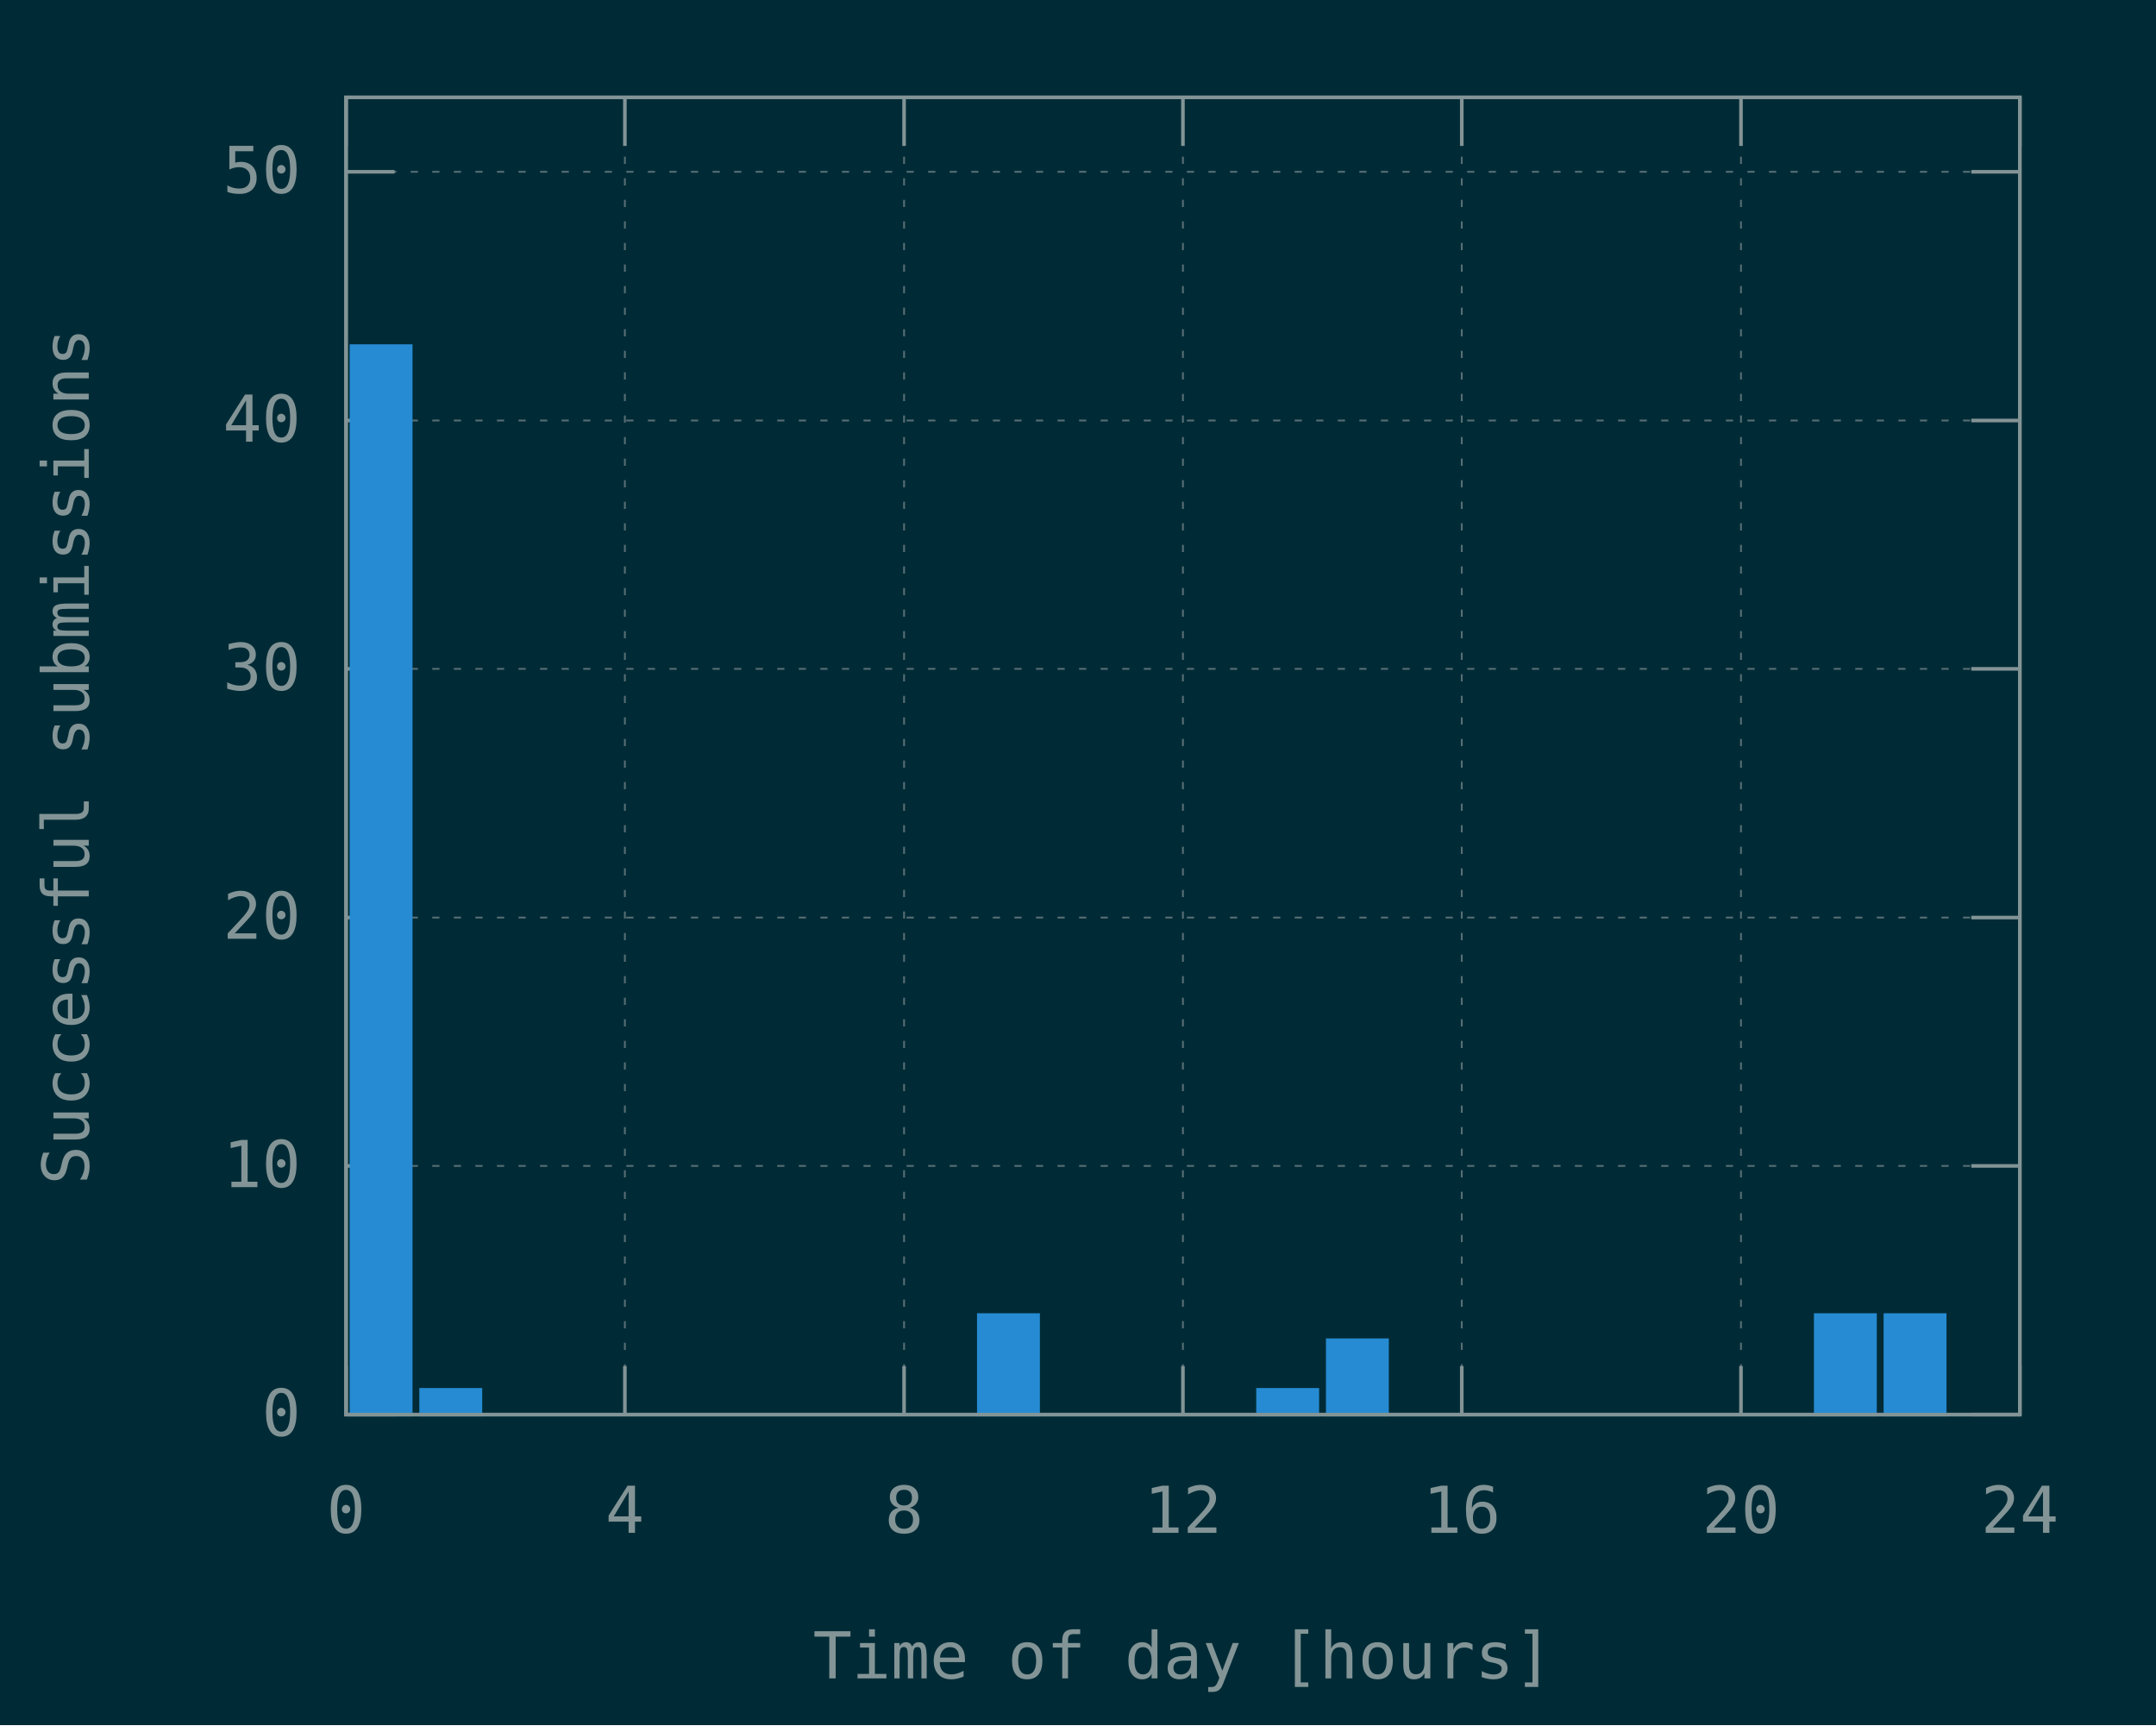
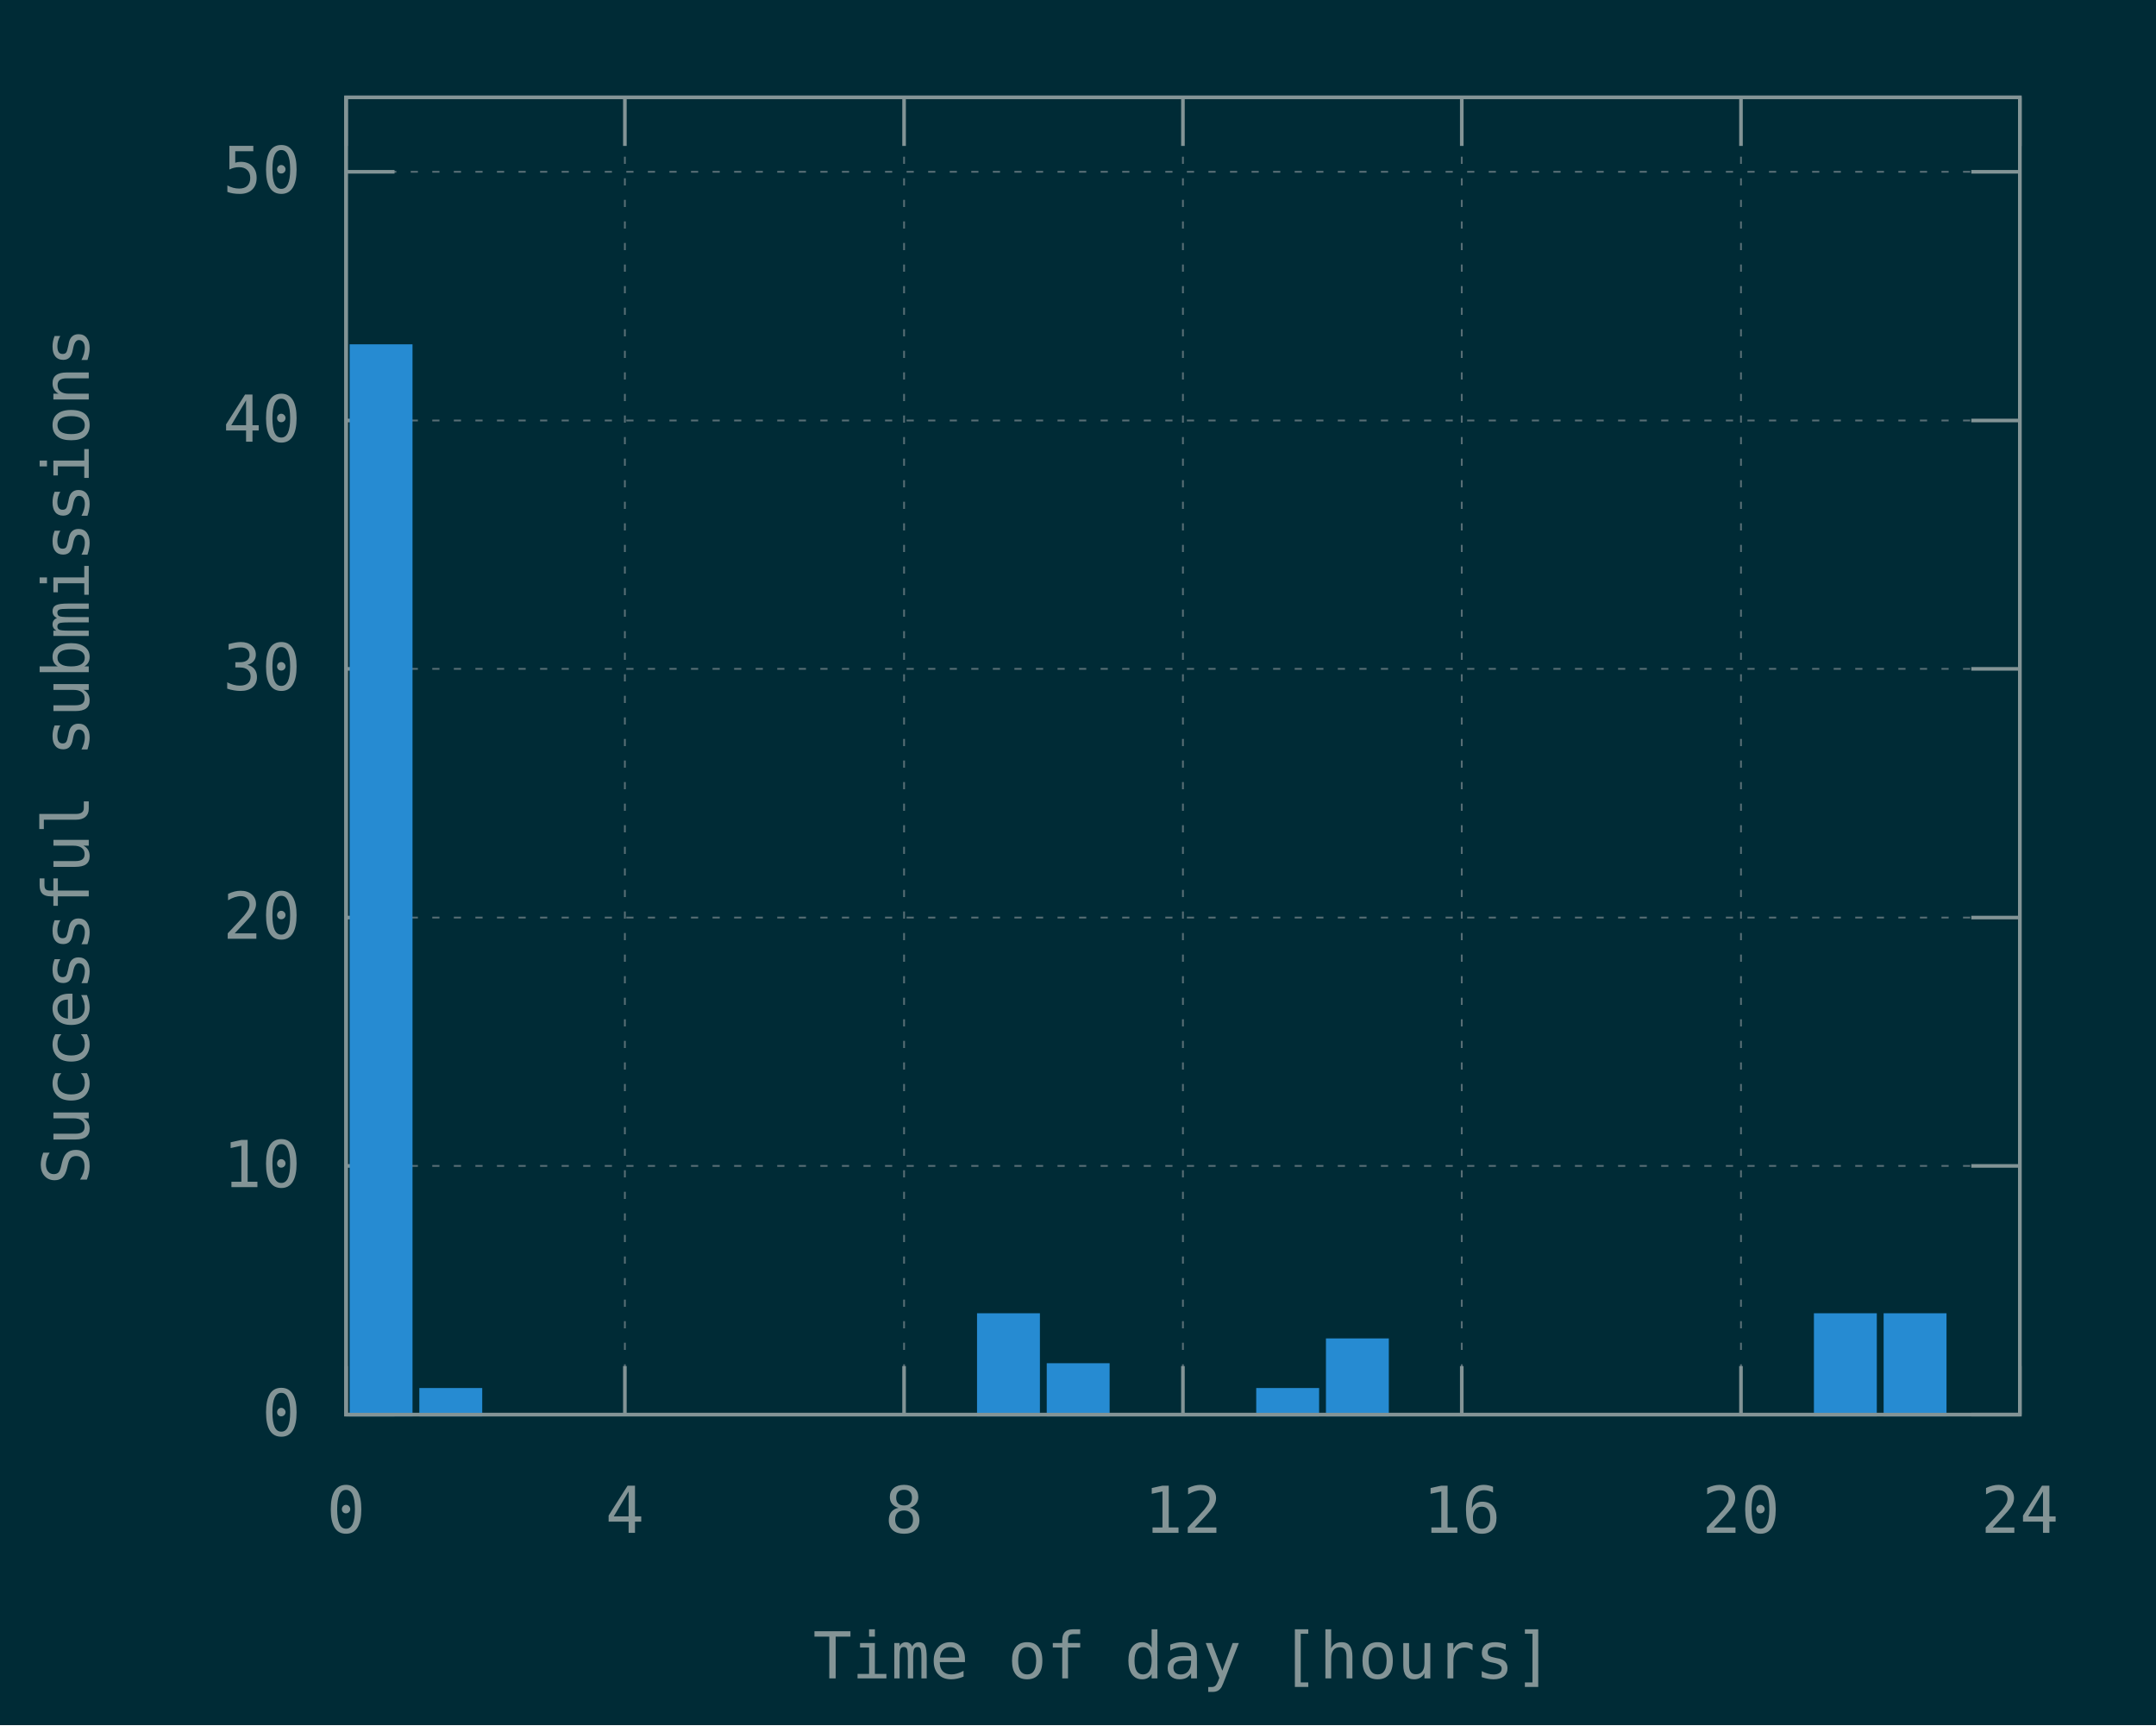
<svg xmlns="http://www.w3.org/2000/svg" xmlns:xlink="http://www.w3.org/1999/xlink" width="600" height="480" viewBox="0 0 600 480">
  <g id="gnuplot_canvas">
    <rect x="0" y="0" width="600" height="480" fill="#002b36" />
    <defs>
      <circle id="gpDot" r="0.5" stroke-width="0.5" stroke="currentColor" />
      <path id="gpPt0" stroke-width="0.148" stroke="currentColor" d="M-1,0 h2 M0,-1 v2" />
      <path id="gpPt1" stroke-width="0.148" stroke="currentColor" d="M-1,-1 L1,1 M1,-1 L-1,1" />
      <path id="gpPt2" stroke-width="0.148" stroke="currentColor" d="M-1,0 L1,0 M0,-1 L0,1 M-1,-1 L1,1 M-1,1 L1,-1" />
      <rect id="gpPt3" stroke-width="0.148" stroke="currentColor" x="-1" y="-1" width="2" height="2" />
      <rect id="gpPt4" stroke-width="0.148" stroke="currentColor" fill="currentColor" x="-1" y="-1" width="2" height="2" />
      <circle id="gpPt5" stroke-width="0.148" stroke="currentColor" cx="0" cy="0" r="1" />
      <use xlink:href="#gpPt5" id="gpPt6" fill="currentColor" stroke="none" />
      <path id="gpPt7" stroke-width="0.148" stroke="currentColor" d="M0,-1.33 L-1.33,0.67 L1.33,0.67 z" />
      <use xlink:href="#gpPt7" id="gpPt8" fill="currentColor" stroke="none" />
      <use xlink:href="#gpPt7" id="gpPt9" stroke="currentColor" transform="rotate(180)" />
      <use xlink:href="#gpPt9" id="gpPt10" fill="currentColor" stroke="none" />
      <use xlink:href="#gpPt3" id="gpPt11" stroke="currentColor" transform="rotate(45)" />
      <use xlink:href="#gpPt11" id="gpPt12" fill="currentColor" stroke="none" />
      <path id="gpPt13" stroke-width="0.148" stroke="currentColor" d="M0,1.330 L1.265,0.411 L0.782,-1.067 L-0.782,-1.076 L-1.265,0.411 z" />
      <use xlink:href="#gpPt13" id="gpPt14" fill="currentColor" stroke="none" />
      <filter id="textbox" filterUnits="objectBoundingBox" x="0" y="0" height="1" width="1">
        <feFlood flood-color="#002B36" flood-opacity="1" result="bgnd" />
        <feComposite in="SourceGraphic" in2="bgnd" operator="atop" />
      </filter>
      <filter id="greybox" filterUnits="objectBoundingBox" x="0" y="0" height="1" width="1">
        <feFlood flood-color="lightgrey" flood-opacity="1" result="grey" />
        <feComposite in="SourceGraphic" in2="grey" operator="atop" />
      </filter>
    </defs>
    <g fill="none" color="#002B36" stroke="currentColor" stroke-width="1.00" stroke-linecap="butt" stroke-linejoin="miter">
</g>
    <g fill="none" color="black" stroke="currentColor" stroke-width="1.00" stroke-linecap="butt" stroke-linejoin="miter">
</g>
    <g fill="none" color="black" stroke="rgb(131, 148, 150)" stroke-width="0.50" stroke-linecap="butt" stroke-linejoin="miter">
</g>
    <g fill="none" color="gray" stroke="currentColor" stroke-width="0.50" stroke-linecap="butt" stroke-linejoin="miter">
      <path stroke="rgb( 88, 110, 117)" stroke-dasharray="2,4" class="gridline" d="M96.3,393.6 L562.1,393.6  " />
    </g>
    <g fill="none" color="gray" stroke="rgb( 88, 110, 117)" stroke-width="1.00" stroke-linecap="butt" stroke-linejoin="miter">
</g>
    <g fill="none" color="black" stroke="currentColor" stroke-width="1.00" stroke-linecap="butt" stroke-linejoin="miter">
      <path stroke="rgb(131, 148, 150)" d="M96.3,393.6 L109.8,393.6 M562.1,393.6 L548.6,393.6  " />
      <g transform="translate(83.7,399.5)" stroke="none" fill="rgb(131,148,150)" font-family="Inconsolata" font-size="18.00" text-anchor="end">
        <text>
          <tspan font-family="Inconsolata"> 0</tspan>
        </text>
      </g>
    </g>
    <g fill="none" color="black" stroke="currentColor" stroke-width="1.00" stroke-linecap="butt" stroke-linejoin="miter">
</g>
    <g fill="none" color="black" stroke="rgb(131, 148, 150)" stroke-width="0.50" stroke-linecap="butt" stroke-linejoin="miter">
</g>
    <g fill="none" color="gray" stroke="currentColor" stroke-width="0.50" stroke-linecap="butt" stroke-linejoin="miter">
      <path stroke="rgb( 88, 110, 117)" stroke-dasharray="2,4" class="gridline" d="M96.3,324.4 L562.1,324.4  " />
    </g>
    <g fill="none" color="gray" stroke="rgb( 88, 110, 117)" stroke-width="1.00" stroke-linecap="butt" stroke-linejoin="miter">
</g>
    <g fill="none" color="black" stroke="currentColor" stroke-width="1.00" stroke-linecap="butt" stroke-linejoin="miter">
      <path stroke="rgb(131, 148, 150)" d="M96.3,324.4 L109.8,324.4 M562.1,324.4 L548.6,324.4  " />
      <g transform="translate(83.7,330.3)" stroke="none" fill="rgb(131,148,150)" font-family="Inconsolata" font-size="18.00" text-anchor="end">
        <text>
          <tspan font-family="Inconsolata"> 10</tspan>
        </text>
      </g>
    </g>
    <g fill="none" color="black" stroke="currentColor" stroke-width="1.00" stroke-linecap="butt" stroke-linejoin="miter">
</g>
    <g fill="none" color="black" stroke="rgb(131, 148, 150)" stroke-width="0.50" stroke-linecap="butt" stroke-linejoin="miter">
</g>
    <g fill="none" color="gray" stroke="currentColor" stroke-width="0.50" stroke-linecap="butt" stroke-linejoin="miter">
      <path stroke="rgb( 88, 110, 117)" stroke-dasharray="2,4" class="gridline" d="M96.3,255.3 L562.1,255.3  " />
    </g>
    <g fill="none" color="gray" stroke="rgb( 88, 110, 117)" stroke-width="1.00" stroke-linecap="butt" stroke-linejoin="miter">
</g>
    <g fill="none" color="black" stroke="currentColor" stroke-width="1.00" stroke-linecap="butt" stroke-linejoin="miter">
      <path stroke="rgb(131, 148, 150)" d="M96.3,255.3 L109.8,255.3 M562.1,255.3 L548.6,255.3  " />
      <g transform="translate(83.7,261.2)" stroke="none" fill="rgb(131,148,150)" font-family="Inconsolata" font-size="18.00" text-anchor="end">
        <text>
          <tspan font-family="Inconsolata"> 20</tspan>
        </text>
      </g>
    </g>
    <g fill="none" color="black" stroke="currentColor" stroke-width="1.00" stroke-linecap="butt" stroke-linejoin="miter">
</g>
    <g fill="none" color="black" stroke="rgb(131, 148, 150)" stroke-width="0.50" stroke-linecap="butt" stroke-linejoin="miter">
</g>
    <g fill="none" color="gray" stroke="currentColor" stroke-width="0.50" stroke-linecap="butt" stroke-linejoin="miter">
      <path stroke="rgb( 88, 110, 117)" stroke-dasharray="2,4" class="gridline" d="M96.3,186.1 L562.1,186.1  " />
    </g>
    <g fill="none" color="gray" stroke="rgb( 88, 110, 117)" stroke-width="1.00" stroke-linecap="butt" stroke-linejoin="miter">
</g>
    <g fill="none" color="black" stroke="currentColor" stroke-width="1.00" stroke-linecap="butt" stroke-linejoin="miter">
      <path stroke="rgb(131, 148, 150)" d="M96.3,186.1 L109.8,186.1 M562.1,186.1 L548.6,186.1  " />
      <g transform="translate(83.7,192.0)" stroke="none" fill="rgb(131,148,150)" font-family="Inconsolata" font-size="18.00" text-anchor="end">
        <text>
          <tspan font-family="Inconsolata"> 30</tspan>
        </text>
      </g>
    </g>
    <g fill="none" color="black" stroke="currentColor" stroke-width="1.00" stroke-linecap="butt" stroke-linejoin="miter">
</g>
    <g fill="none" color="black" stroke="rgb(131, 148, 150)" stroke-width="0.50" stroke-linecap="butt" stroke-linejoin="miter">
</g>
    <g fill="none" color="gray" stroke="currentColor" stroke-width="0.50" stroke-linecap="butt" stroke-linejoin="miter">
      <path stroke="rgb( 88, 110, 117)" stroke-dasharray="2,4" class="gridline" d="M96.3,117.0 L562.1,117.0  " />
    </g>
    <g fill="none" color="gray" stroke="rgb( 88, 110, 117)" stroke-width="1.00" stroke-linecap="butt" stroke-linejoin="miter">
</g>
    <g fill="none" color="black" stroke="currentColor" stroke-width="1.00" stroke-linecap="butt" stroke-linejoin="miter">
      <path stroke="rgb(131, 148, 150)" d="M96.3,117.0 L109.8,117.0 M562.1,117.0 L548.6,117.0  " />
      <g transform="translate(83.7,122.9)" stroke="none" fill="rgb(131,148,150)" font-family="Inconsolata" font-size="18.00" text-anchor="end">
        <text>
          <tspan font-family="Inconsolata"> 40</tspan>
        </text>
      </g>
    </g>
    <g fill="none" color="black" stroke="currentColor" stroke-width="1.00" stroke-linecap="butt" stroke-linejoin="miter">
</g>
    <g fill="none" color="black" stroke="rgb(131, 148, 150)" stroke-width="0.50" stroke-linecap="butt" stroke-linejoin="miter">
</g>
    <g fill="none" color="gray" stroke="currentColor" stroke-width="0.50" stroke-linecap="butt" stroke-linejoin="miter">
      <path stroke="rgb( 88, 110, 117)" stroke-dasharray="2,4" class="gridline" d="M96.3,47.8 L562.1,47.8  " />
    </g>
    <g fill="none" color="gray" stroke="rgb( 88, 110, 117)" stroke-width="1.00" stroke-linecap="butt" stroke-linejoin="miter">
</g>
    <g fill="none" color="black" stroke="currentColor" stroke-width="1.00" stroke-linecap="butt" stroke-linejoin="miter">
      <path stroke="rgb(131, 148, 150)" d="M96.3,47.8 L109.8,47.8 M562.1,47.8 L548.6,47.8  " />
      <g transform="translate(83.7,53.7)" stroke="none" fill="rgb(131,148,150)" font-family="Inconsolata" font-size="18.00" text-anchor="end">
        <text>
          <tspan font-family="Inconsolata"> 50</tspan>
        </text>
      </g>
    </g>
    <g fill="none" color="black" stroke="currentColor" stroke-width="1.00" stroke-linecap="butt" stroke-linejoin="miter">
</g>
    <g fill="none" color="black" stroke="rgb(131, 148, 150)" stroke-width="0.50" stroke-linecap="butt" stroke-linejoin="miter">
</g>
    <g fill="none" color="gray" stroke="currentColor" stroke-width="0.50" stroke-linecap="butt" stroke-linejoin="miter">
      <path stroke="rgb( 88, 110, 117)" stroke-dasharray="2,4" class="gridline" d="M96.3,393.6 L96.3,27.1  " />
    </g>
    <g fill="none" color="gray" stroke="rgb( 88, 110, 117)" stroke-width="1.00" stroke-linecap="butt" stroke-linejoin="miter">
</g>
    <g fill="none" color="black" stroke="currentColor" stroke-width="1.00" stroke-linecap="butt" stroke-linejoin="miter">
      <path stroke="rgb(131, 148, 150)" d="M96.3,393.6 L96.3,380.1 M96.3,27.1 L96.3,40.6  " />
      <g transform="translate(96.3,426.5)" stroke="none" fill="rgb(131,148,150)" font-family="Inconsolata" font-size="18.00" text-anchor="middle">
        <text>
          <tspan font-family="Inconsolata"> 0</tspan>
        </text>
      </g>
    </g>
    <g fill="none" color="black" stroke="currentColor" stroke-width="1.00" stroke-linecap="butt" stroke-linejoin="miter">
</g>
    <g fill="none" color="black" stroke="rgb(131, 148, 150)" stroke-width="0.50" stroke-linecap="butt" stroke-linejoin="miter">
</g>
    <g fill="none" color="gray" stroke="currentColor" stroke-width="0.50" stroke-linecap="butt" stroke-linejoin="miter">
      <path stroke="rgb( 88, 110, 117)" stroke-dasharray="2,4" class="gridline" d="M173.9,393.6 L173.9,27.1  " />
    </g>
    <g fill="none" color="gray" stroke="rgb( 88, 110, 117)" stroke-width="1.00" stroke-linecap="butt" stroke-linejoin="miter">
</g>
    <g fill="none" color="black" stroke="currentColor" stroke-width="1.00" stroke-linecap="butt" stroke-linejoin="miter">
      <path stroke="rgb(131, 148, 150)" d="M173.9,393.6 L173.9,380.1 M173.9,27.1 L173.9,40.6  " />
      <g transform="translate(173.9,426.5)" stroke="none" fill="rgb(131,148,150)" font-family="Inconsolata" font-size="18.00" text-anchor="middle">
        <text>
          <tspan font-family="Inconsolata"> 4</tspan>
        </text>
      </g>
    </g>
    <g fill="none" color="black" stroke="currentColor" stroke-width="1.00" stroke-linecap="butt" stroke-linejoin="miter">
</g>
    <g fill="none" color="black" stroke="rgb(131, 148, 150)" stroke-width="0.50" stroke-linecap="butt" stroke-linejoin="miter">
</g>
    <g fill="none" color="gray" stroke="currentColor" stroke-width="0.50" stroke-linecap="butt" stroke-linejoin="miter">
      <path stroke="rgb( 88, 110, 117)" stroke-dasharray="2,4" class="gridline" d="M251.6,393.6 L251.6,27.1  " />
    </g>
    <g fill="none" color="gray" stroke="rgb( 88, 110, 117)" stroke-width="1.00" stroke-linecap="butt" stroke-linejoin="miter">
</g>
    <g fill="none" color="black" stroke="currentColor" stroke-width="1.00" stroke-linecap="butt" stroke-linejoin="miter">
      <path stroke="rgb(131, 148, 150)" d="M251.6,393.6 L251.6,380.1 M251.6,27.1 L251.6,40.6  " />
      <g transform="translate(251.6,426.5)" stroke="none" fill="rgb(131,148,150)" font-family="Inconsolata" font-size="18.00" text-anchor="middle">
        <text>
          <tspan font-family="Inconsolata"> 8</tspan>
        </text>
      </g>
    </g>
    <g fill="none" color="black" stroke="currentColor" stroke-width="1.00" stroke-linecap="butt" stroke-linejoin="miter">
</g>
    <g fill="none" color="black" stroke="rgb(131, 148, 150)" stroke-width="0.50" stroke-linecap="butt" stroke-linejoin="miter">
</g>
    <g fill="none" color="gray" stroke="currentColor" stroke-width="0.50" stroke-linecap="butt" stroke-linejoin="miter">
      <path stroke="rgb( 88, 110, 117)" stroke-dasharray="2,4" class="gridline" d="M329.2,393.6 L329.2,27.1  " />
    </g>
    <g fill="none" color="gray" stroke="rgb( 88, 110, 117)" stroke-width="1.00" stroke-linecap="butt" stroke-linejoin="miter">
</g>
    <g fill="none" color="black" stroke="currentColor" stroke-width="1.00" stroke-linecap="butt" stroke-linejoin="miter">
      <path stroke="rgb(131, 148, 150)" d="M329.2,393.6 L329.2,380.1 M329.2,27.1 L329.2,40.6  " />
      <g transform="translate(329.2,426.5)" stroke="none" fill="rgb(131,148,150)" font-family="Inconsolata" font-size="18.00" text-anchor="middle">
        <text>
          <tspan font-family="Inconsolata"> 12</tspan>
        </text>
      </g>
    </g>
    <g fill="none" color="black" stroke="currentColor" stroke-width="1.00" stroke-linecap="butt" stroke-linejoin="miter">
</g>
    <g fill="none" color="black" stroke="rgb(131, 148, 150)" stroke-width="0.50" stroke-linecap="butt" stroke-linejoin="miter">
</g>
    <g fill="none" color="gray" stroke="currentColor" stroke-width="0.50" stroke-linecap="butt" stroke-linejoin="miter">
      <path stroke="rgb( 88, 110, 117)" stroke-dasharray="2,4" class="gridline" d="M406.8,393.6 L406.8,27.1  " />
    </g>
    <g fill="none" color="gray" stroke="rgb( 88, 110, 117)" stroke-width="1.00" stroke-linecap="butt" stroke-linejoin="miter">
</g>
    <g fill="none" color="black" stroke="currentColor" stroke-width="1.00" stroke-linecap="butt" stroke-linejoin="miter">
      <path stroke="rgb(131, 148, 150)" d="M406.8,393.6 L406.8,380.1 M406.8,27.1 L406.8,40.6  " />
      <g transform="translate(406.8,426.5)" stroke="none" fill="rgb(131,148,150)" font-family="Inconsolata" font-size="18.00" text-anchor="middle">
        <text>
          <tspan font-family="Inconsolata"> 16</tspan>
        </text>
      </g>
    </g>
    <g fill="none" color="black" stroke="currentColor" stroke-width="1.00" stroke-linecap="butt" stroke-linejoin="miter">
</g>
    <g fill="none" color="black" stroke="rgb(131, 148, 150)" stroke-width="0.50" stroke-linecap="butt" stroke-linejoin="miter">
</g>
    <g fill="none" color="gray" stroke="currentColor" stroke-width="0.50" stroke-linecap="butt" stroke-linejoin="miter">
      <path stroke="rgb( 88, 110, 117)" stroke-dasharray="2,4" class="gridline" d="M484.5,393.6 L484.5,40.6 L484.5,27.1  " />
    </g>
    <g fill="none" color="gray" stroke="rgb( 88, 110, 117)" stroke-width="1.00" stroke-linecap="butt" stroke-linejoin="miter">
</g>
    <g fill="none" color="black" stroke="currentColor" stroke-width="1.00" stroke-linecap="butt" stroke-linejoin="miter">
      <path stroke="rgb(131, 148, 150)" d="M484.5,393.6 L484.5,380.1 M484.5,27.1 L484.5,40.6  " />
      <g transform="translate(484.5,426.5)" stroke="none" fill="rgb(131,148,150)" font-family="Inconsolata" font-size="18.00" text-anchor="middle">
        <text>
          <tspan font-family="Inconsolata"> 20</tspan>
        </text>
      </g>
    </g>
    <g fill="none" color="black" stroke="currentColor" stroke-width="1.00" stroke-linecap="butt" stroke-linejoin="miter">
</g>
    <g fill="none" color="black" stroke="rgb(131, 148, 150)" stroke-width="0.50" stroke-linecap="butt" stroke-linejoin="miter">
</g>
    <g fill="none" color="gray" stroke="currentColor" stroke-width="0.50" stroke-linecap="butt" stroke-linejoin="miter">
      <path stroke="rgb( 88, 110, 117)" stroke-dasharray="2,4" class="gridline" d="M562.1,393.6 L562.1,27.1  " />
    </g>
    <g fill="none" color="gray" stroke="rgb( 88, 110, 117)" stroke-width="1.00" stroke-linecap="butt" stroke-linejoin="miter">
</g>
    <g fill="none" color="black" stroke="currentColor" stroke-width="1.00" stroke-linecap="butt" stroke-linejoin="miter">
      <path stroke="rgb(131, 148, 150)" d="M562.1,393.6 L562.1,380.1 M562.1,27.1 L562.1,40.6  " />
      <g transform="translate(562.1,426.5)" stroke="none" fill="rgb(131,148,150)" font-family="Inconsolata" font-size="18.00" text-anchor="middle">
        <text>
          <tspan font-family="Inconsolata"> 24</tspan>
        </text>
      </g>
    </g>
    <g fill="none" color="black" stroke="currentColor" stroke-width="1.00" stroke-linecap="butt" stroke-linejoin="miter">
</g>
    <g fill="none" color="black" stroke="currentColor" stroke-width="1.00" stroke-linecap="butt" stroke-linejoin="miter">
      <path stroke="rgb(131, 148, 150)" d="M96.3,27.1 L96.3,393.6 L562.1,393.6 L562.1,27.1 L96.3,27.1 Z  " />
    </g>
    <g fill="none" color="black" stroke="currentColor" stroke-width="1.00" stroke-linecap="butt" stroke-linejoin="miter">
      <g transform="translate(24.7,210.4) rotate(270)" stroke="none" fill="rgb(131,148,150)" font-family="Inconsolata" font-size="18.00" text-anchor="middle">
        <text>
          <tspan font-family="Inconsolata">Successful submissions</tspan>
        </text>
      </g>
    </g>
    <g fill="none" color="black" stroke="currentColor" stroke-width="1.00" stroke-linecap="butt" stroke-linejoin="miter">
      <g transform="translate(329.2,467.0)" stroke="none" fill="rgb(131,148,150)" font-family="Inconsolata" font-size="18.00" text-anchor="middle">
        <text>
          <tspan font-family="Inconsolata">Time of day [hours]</tspan>
        </text>
      </g>
    </g>
    <g fill="none" color="black" stroke="currentColor" stroke-width="1.00" stroke-linecap="butt" stroke-linejoin="miter">
</g>
    <g id="gnuplot_plot_1">
      <g fill="none" color="black" stroke="currentColor" stroke-width="1.00" stroke-linecap="butt" stroke-linejoin="miter">
        <g stroke="none" shape-rendering="crispEdges">
          <polygon fill="rgb( 38, 139, 210)" points="97.8,393.6 114.4,393.6 114.4,96.2 97.8,96.2 " />
        </g>
        <path stroke="rgb( 38, 139, 210)" d="M97.8,393.6 L97.8,96.3 L114.3,96.3 L114.3,393.6 L97.8,393.6 Z  " />
        <g stroke="none" shape-rendering="crispEdges">
          <polygon fill="rgb( 38, 139, 210)" points="117.2,393.6 133.8,393.6 133.8,386.6 117.2,386.6 " />
        </g>
        <path stroke="rgb( 38, 139, 210)" d="M117.2,393.6 L117.2,386.7 L133.7,386.7 L133.7,393.6 L117.2,393.6 Z  " />
        <g stroke="none" shape-rendering="crispEdges">
          <polygon fill="rgb( 38, 139, 210)" points="272.4,393.6 289.0,393.6 289.0,365.8 272.4,365.8 " />
        </g>
        <path stroke="rgb( 38, 139, 210)" d="M272.4,393.6 L272.4,365.9 L288.9,365.9 L288.9,393.6 L272.4,393.6 Z  " />
        <g stroke="none" shape-rendering="crispEdges">
+           <polygon fill="rgb( 38, 139, 210)" points="291.8,393.6 308.4,393.6 308.4,379.7 291.8,379.7 " />
+         </g>
+         <path stroke="rgb( 38, 139, 210)" d="M291.8,393.6 L291.8,379.8 L308.3,379.8 L308.3,393.6 L291.8,393.6 Z  " />
+         <g stroke="none" shape-rendering="crispEdges">
          <polygon fill="rgb( 38, 139, 210)" points="350.1,393.6 366.7,393.6 366.7,386.6 350.1,386.6 " />
        </g>
        <path stroke="rgb( 38, 139, 210)" d="M350.1,393.6 L350.1,386.7 L366.6,386.7 L366.6,393.6 L350.1,393.6 Z  " />
        <g stroke="none" shape-rendering="crispEdges">
          <polygon fill="rgb( 38, 139, 210)" points="369.5,393.6 386.1,393.6 386.1,372.8 369.5,372.8 " />
        </g>
        <path stroke="rgb( 38, 139, 210)" d="M369.5,393.6 L369.5,372.9 L386.0,372.9 L386.0,393.6 L369.5,393.6 Z  " />
        <g stroke="none" shape-rendering="crispEdges">
          <polygon fill="rgb( 38, 139, 210)" points="505.3,393.6 521.9,393.6 521.9,365.8 505.3,365.8 " />
        </g>
        <path stroke="rgb( 38, 139, 210)" d="M505.3,393.6 L505.3,365.9 L521.8,365.9 L521.8,393.6 L505.3,393.6 Z  " />
        <g stroke="none" shape-rendering="crispEdges">
          <polygon fill="rgb( 38, 139, 210)" points="524.7,393.6 541.3,393.6 541.3,365.8 524.7,365.8 " />
        </g>
        <path stroke="rgb( 38, 139, 210)" d="M524.7,393.6 L524.7,365.9 L541.2,365.9 L541.2,393.6 L524.7,393.6 Z  " />
      </g>
    </g>
    <g fill="none" color="#002B36" stroke="rgb( 38, 139, 210)" stroke-width="2.00" stroke-linecap="butt" stroke-linejoin="miter">
</g>
    <g fill="none" color="black" stroke="currentColor" stroke-width="2.00" stroke-linecap="butt" stroke-linejoin="miter">
</g>
    <g fill="none" color="black" stroke="black" stroke-width="1.00" stroke-linecap="butt" stroke-linejoin="miter">
</g>
    <g fill="none" color="black" stroke="currentColor" stroke-width="1.00" stroke-linecap="butt" stroke-linejoin="miter">
      <path stroke="rgb(131, 148, 150)" d="M96.3,27.1 L96.3,393.6 L562.1,393.6 L562.1,27.1 L96.3,27.1 Z  " />
    </g>
    <g fill="none" color="black" stroke="currentColor" stroke-width="1.00" stroke-linecap="butt" stroke-linejoin="miter">
</g>
  </g>
</svg>
